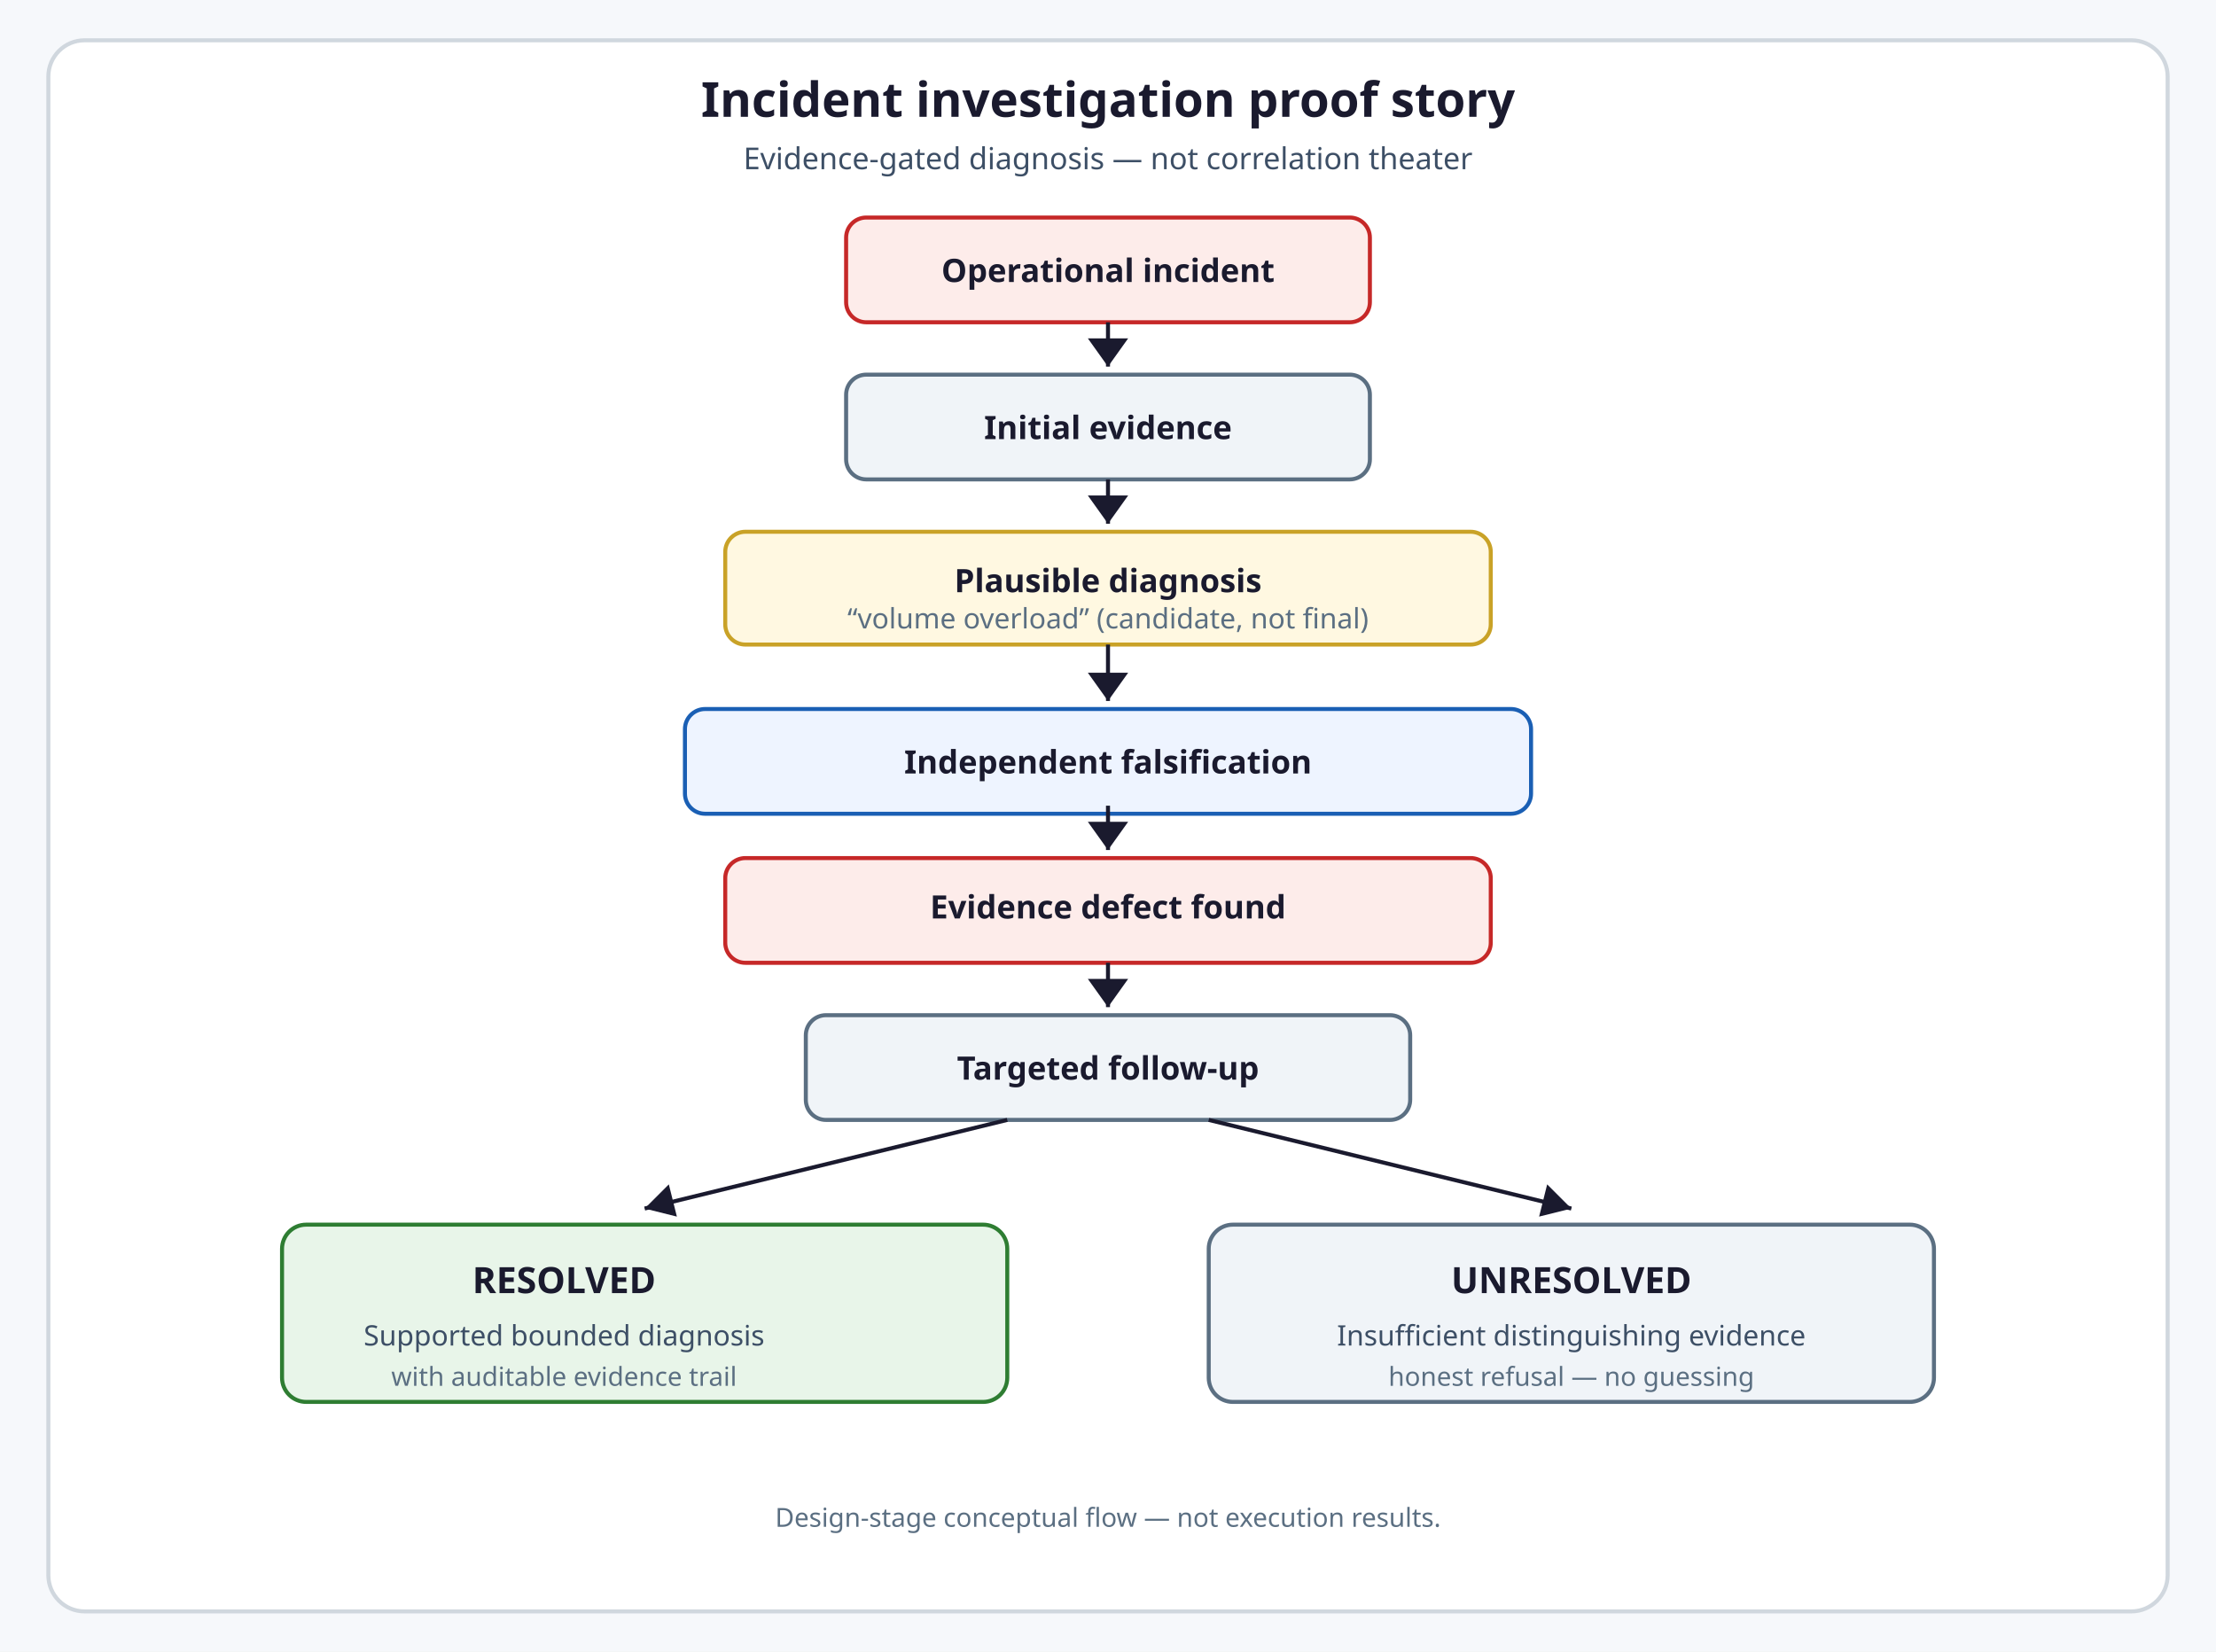
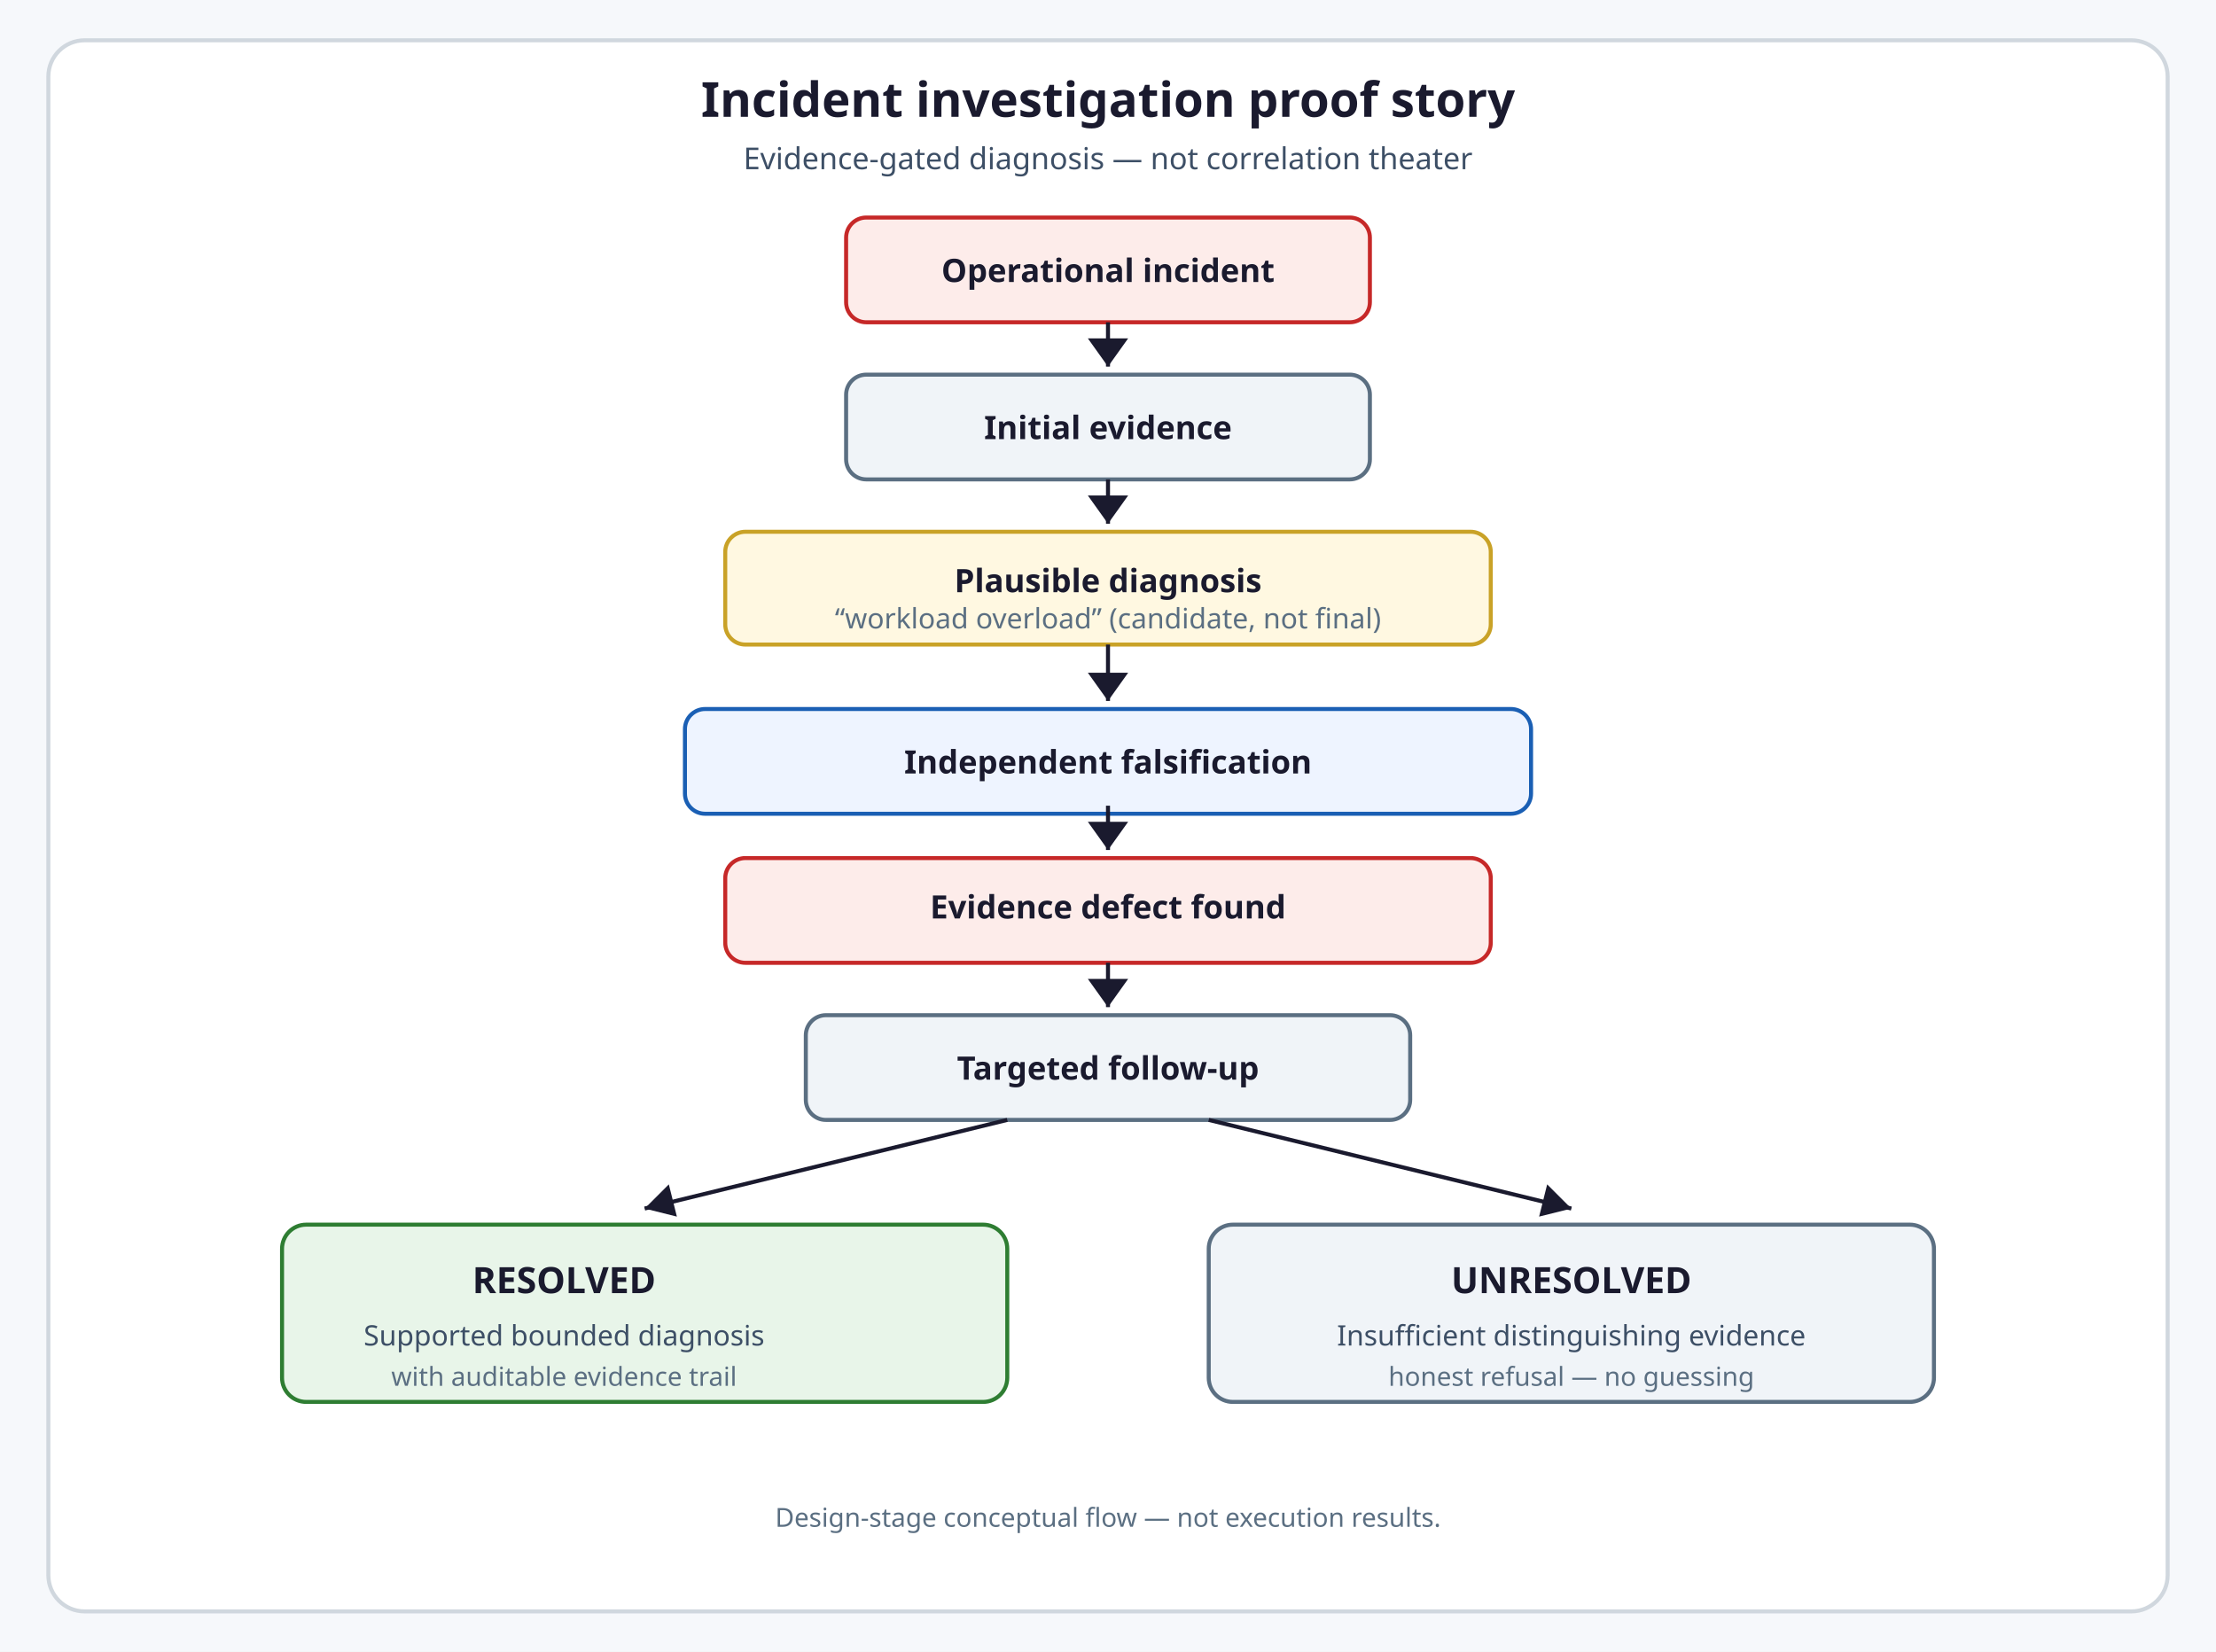
<svg xmlns="http://www.w3.org/2000/svg" viewBox="0 0 1100 820" role="img">
  <rect width="1100" height="820" fill="#f6f8fb" />
  <rect x="24" y="20" width="1052" height="780" rx="18" fill="#ffffff" stroke="#d0d7de" stroke-width="2" />
  <text x="550" y="58" text-anchor="middle" font-family="system-ui,Segoe UI,sans-serif" font-size="24" font-weight="700" fill="#1a1a2e">Incident investigation proof story</text>
  <text x="550" y="84" text-anchor="middle" font-family="system-ui,Segoe UI,sans-serif" font-size="15" fill="#3d4f66">Evidence-gated diagnosis — not correlation theater</text>
  <rect x="420" y="108" width="260" height="52" rx="10" fill="#fdecea" stroke="#c62828" stroke-width="2" />
  <text x="550" y="140" text-anchor="middle" font-family="system-ui,Segoe UI,sans-serif" font-size="16" font-weight="700" fill="#1a1a2e">Operational incident</text>
  <line x1="550" y1="160" x2="550" y2="182" stroke="#1a1a2e" stroke-width="2" />
  <path d="M550 182 L540 168 L560 168 Z" fill="#1a1a2e" />
  <rect x="420" y="186" width="260" height="52" rx="10" fill="#f0f4f8" stroke="#5b6f82" stroke-width="2" />
  <text x="550" y="218" text-anchor="middle" font-family="system-ui,Segoe UI,sans-serif" font-size="16" font-weight="700" fill="#1a1a2e">Initial evidence</text>
  <line x1="550" y1="238" x2="550" y2="260" stroke="#1a1a2e" stroke-width="2" />
  <path d="M550 260 L540 246 L560 246 Z" fill="#1a1a2e" />
  <rect x="360" y="264" width="380" height="56" rx="10" fill="#fff8e1" stroke="#c9a227" stroke-width="2" />
  <text x="550" y="294" text-anchor="middle" font-family="system-ui,Segoe UI,sans-serif" font-size="16" font-weight="700" fill="#1a1a2e">Plausible diagnosis</text>
-   <text x="550" y="312" text-anchor="middle" font-family="system-ui,Segoe UI,sans-serif" font-size="14" fill="#5b6f82">“volume overload” (candidate, not final)</text>
+   <text x="550" y="312" text-anchor="middle" font-family="system-ui,Segoe UI,sans-serif" font-size="14" fill="#5b6f82">“workload overload” (candidate, not final)</text>
  <line x1="550" y1="320" x2="550" y2="348" stroke="#1a1a2e" stroke-width="2" />
  <path d="M550 348 L540 334 L560 334 Z" fill="#1a1a2e" />
  <rect x="340" y="352" width="420" height="52" rx="10" fill="#eef4ff" stroke="#1a5fb4" stroke-width="2" />
  <text x="550" y="384" text-anchor="middle" font-family="system-ui,Segoe UI,sans-serif" font-size="16" font-weight="700" fill="#1a1a2e">Independent falsification</text>
  <line x1="550" y1="400" x2="550" y2="422" stroke="#1a1a2e" stroke-width="2" />
  <path d="M550 422 L540 408 L560 408 Z" fill="#1a1a2e" />
  <rect x="360" y="426" width="380" height="52" rx="10" fill="#fdecea" stroke="#c62828" stroke-width="2" />
  <text x="550" y="456" text-anchor="middle" font-family="system-ui,Segoe UI,sans-serif" font-size="16" font-weight="700" fill="#1a1a2e">Evidence defect found</text>
  <line x1="550" y1="478" x2="550" y2="500" stroke="#1a1a2e" stroke-width="2" />
  <path d="M550 500 L540 486 L560 486 Z" fill="#1a1a2e" />
  <rect x="400" y="504" width="300" height="52" rx="10" fill="#f0f4f8" stroke="#5b6f82" stroke-width="2" />
  <text x="550" y="536" text-anchor="middle" font-family="system-ui,Segoe UI,sans-serif" font-size="16" font-weight="700" fill="#1a1a2e">Targeted follow-up</text>
  <line x1="500" y1="556" x2="320" y2="600" stroke="#1a1a2e" stroke-width="2" />
  <line x1="600" y1="556" x2="780" y2="600" stroke="#1a1a2e" stroke-width="2" />
  <path d="M320 600 L332 588 L336 604 Z" fill="#1a1a2e" />
  <path d="M780 600 L768 588 L764 604 Z" fill="#1a1a2e" />
  <rect x="140" y="608" width="360" height="88" rx="12" fill="#e8f5e9" stroke="#2e7d32" stroke-width="2" />
  <text x="280" y="642" text-anchor="middle" font-family="system-ui,Segoe UI,sans-serif" font-size="18" font-weight="700" fill="#1a1a2e">RESOLVED</text>
  <text x="280" y="668" text-anchor="middle" font-family="system-ui,Segoe UI,sans-serif" font-size="14" fill="#3d4f66">Supported bounded diagnosis</text>
  <text x="280" y="688" text-anchor="middle" font-family="system-ui,Segoe UI,sans-serif" font-size="13" fill="#5b6f82">with auditable evidence trail</text>
  <rect x="600" y="608" width="360" height="88" rx="12" fill="#f0f4f8" stroke="#5b6f82" stroke-width="2" />
  <text x="780" y="642" text-anchor="middle" font-family="system-ui,Segoe UI,sans-serif" font-size="18" font-weight="700" fill="#1a1a2e">UNRESOLVED</text>
  <text x="780" y="668" text-anchor="middle" font-family="system-ui,Segoe UI,sans-serif" font-size="14" fill="#3d4f66">Insufficient distinguishing evidence</text>
  <text x="780" y="688" text-anchor="middle" font-family="system-ui,Segoe UI,sans-serif" font-size="13" fill="#5b6f82">honest refusal — no guessing</text>
  <text x="550" y="758" text-anchor="middle" font-family="system-ui,Segoe UI,sans-serif" font-size="13" fill="#5b6f82">Design-stage conceptual flow — not execution results.</text>
</svg>
